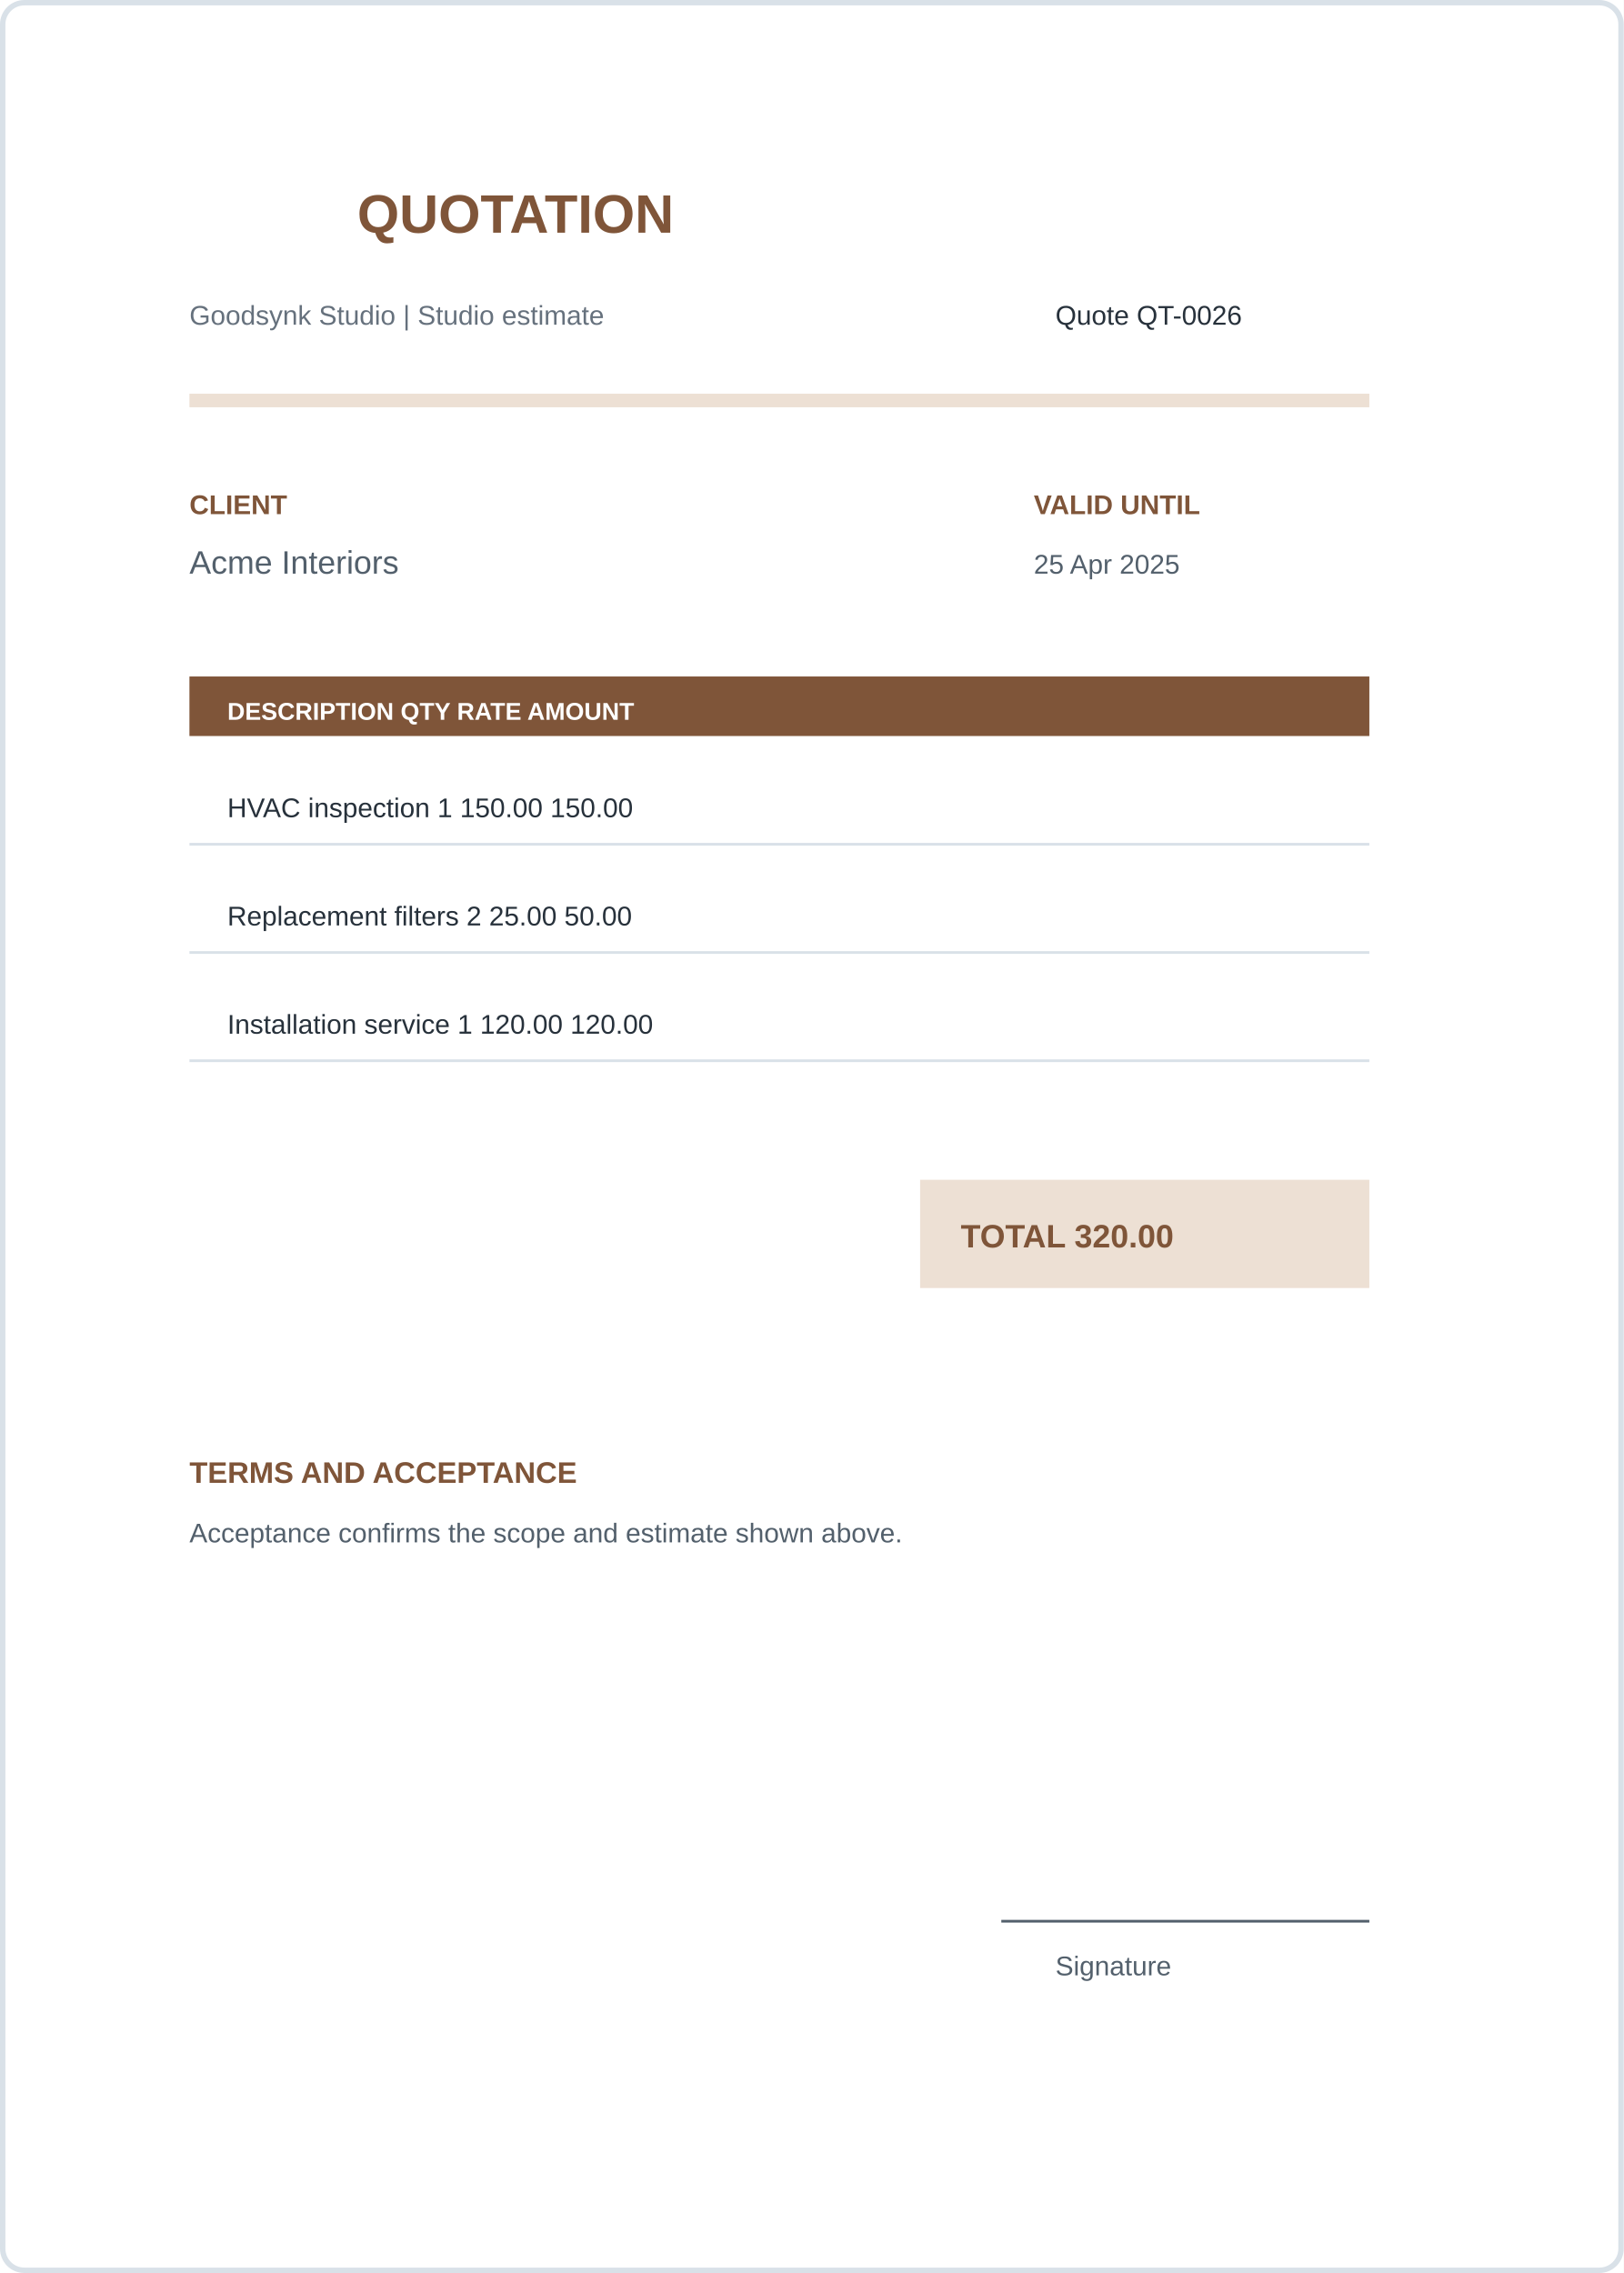
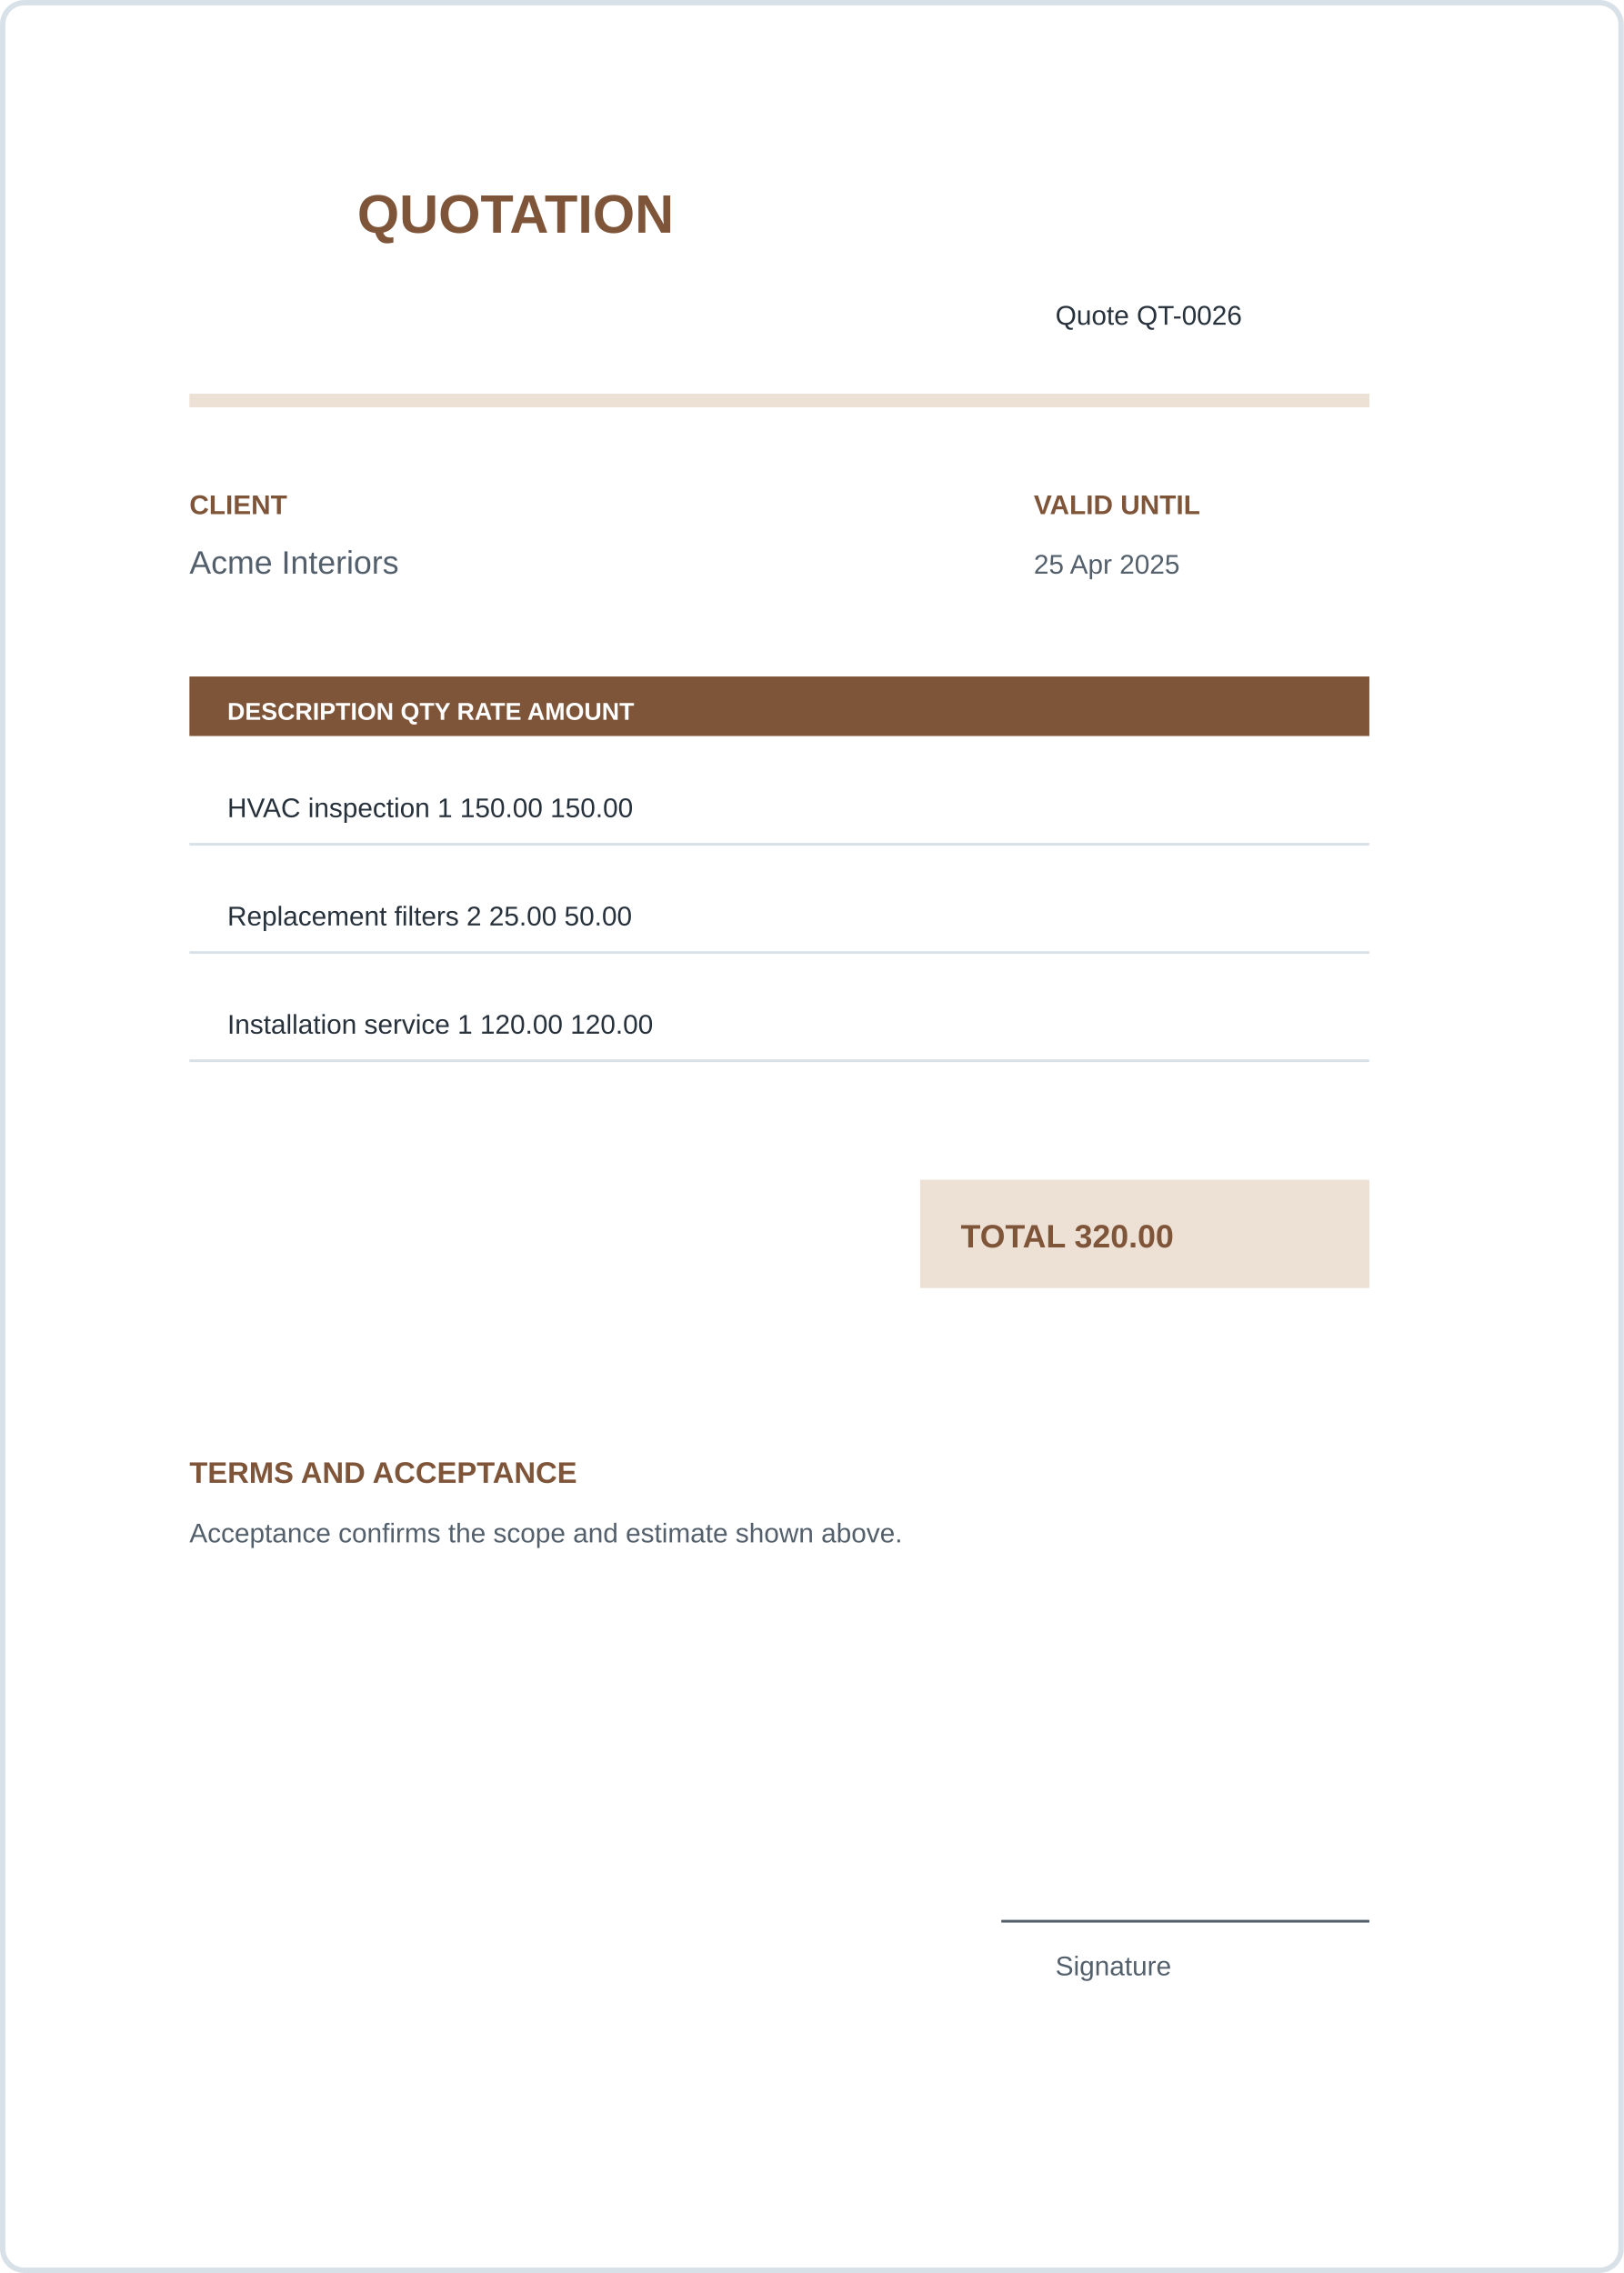
<svg xmlns="http://www.w3.org/2000/svg" viewBox="0 0 600 840">
  <rect width="600" height="840" fill="#fff" />
  <rect x="1" y="1" width="598" height="838" rx="8" fill="#fff" stroke="#d9e1e8" stroke-width="2" />
  <text x="132" y="86" fill="#7f5539" font-family="Arial" font-size="20" font-weight="700">QUOTATION</text>
-   <text x="70" y="120" fill="#66717d" font-family="Arial" font-size="10">Goodsynk Studio  |  Studio estimate</text>
  <text x="390" y="120" fill="#27313b" font-family="Arial" font-size="10">Quote QT-0026</text>
  <path d="M70 148h436" stroke="#ede0d4" stroke-width="5" />
  <text x="70" y="190" fill="#7f5539" font-family="Arial" font-size="10" font-weight="700">CLIENT</text>
  <text x="70" y="212" fill="#53606c" font-family="Arial" font-size="12">Acme Interiors</text>
  <text x="382" y="190" fill="#7f5539" font-family="Arial" font-size="10" font-weight="700">VALID UNTIL</text>
  <text x="382" y="212" fill="#53606c" font-family="Arial" font-size="10">25 Apr 2025</text>
  <rect x="70" y="250" width="436" height="22" fill="#7f5539" />
  <text x="84" y="266" fill="#fff" font-family="Arial" font-size="9" font-weight="700">DESCRIPTION                QTY       RATE        AMOUNT</text>
  <path d="M70 312h436M70 352h436M70 392h436" stroke="#d9e1e8" />
  <text x="84" y="302" fill="#27313b" font-family="Arial" font-size="10">HVAC inspection              1        150.00       150.00</text>
  <text x="84" y="342" fill="#27313b" font-family="Arial" font-size="10">Replacement filters           2         25.00        50.00</text>
  <text x="84" y="382" fill="#27313b" font-family="Arial" font-size="10">Installation service           1        120.00       120.00</text>
  <rect x="340" y="436" width="166" height="40" fill="#ede0d4" />
  <text x="355" y="461" fill="#7f5539" font-family="Arial" font-size="12" font-weight="700">TOTAL  320.00</text>
  <text x="70" y="548" fill="#7f5539" font-family="Arial" font-size="11" font-weight="700">TERMS AND ACCEPTANCE</text>
  <text x="70" y="570" fill="#53606c" font-family="Arial" font-size="10">Acceptance confirms the scope and estimate shown above.</text>
  <path d="M370 710h136" stroke="#53606c" />
  <text x="390" y="730" fill="#53606c" font-family="Arial" font-size="10">Signature</text>
</svg>
